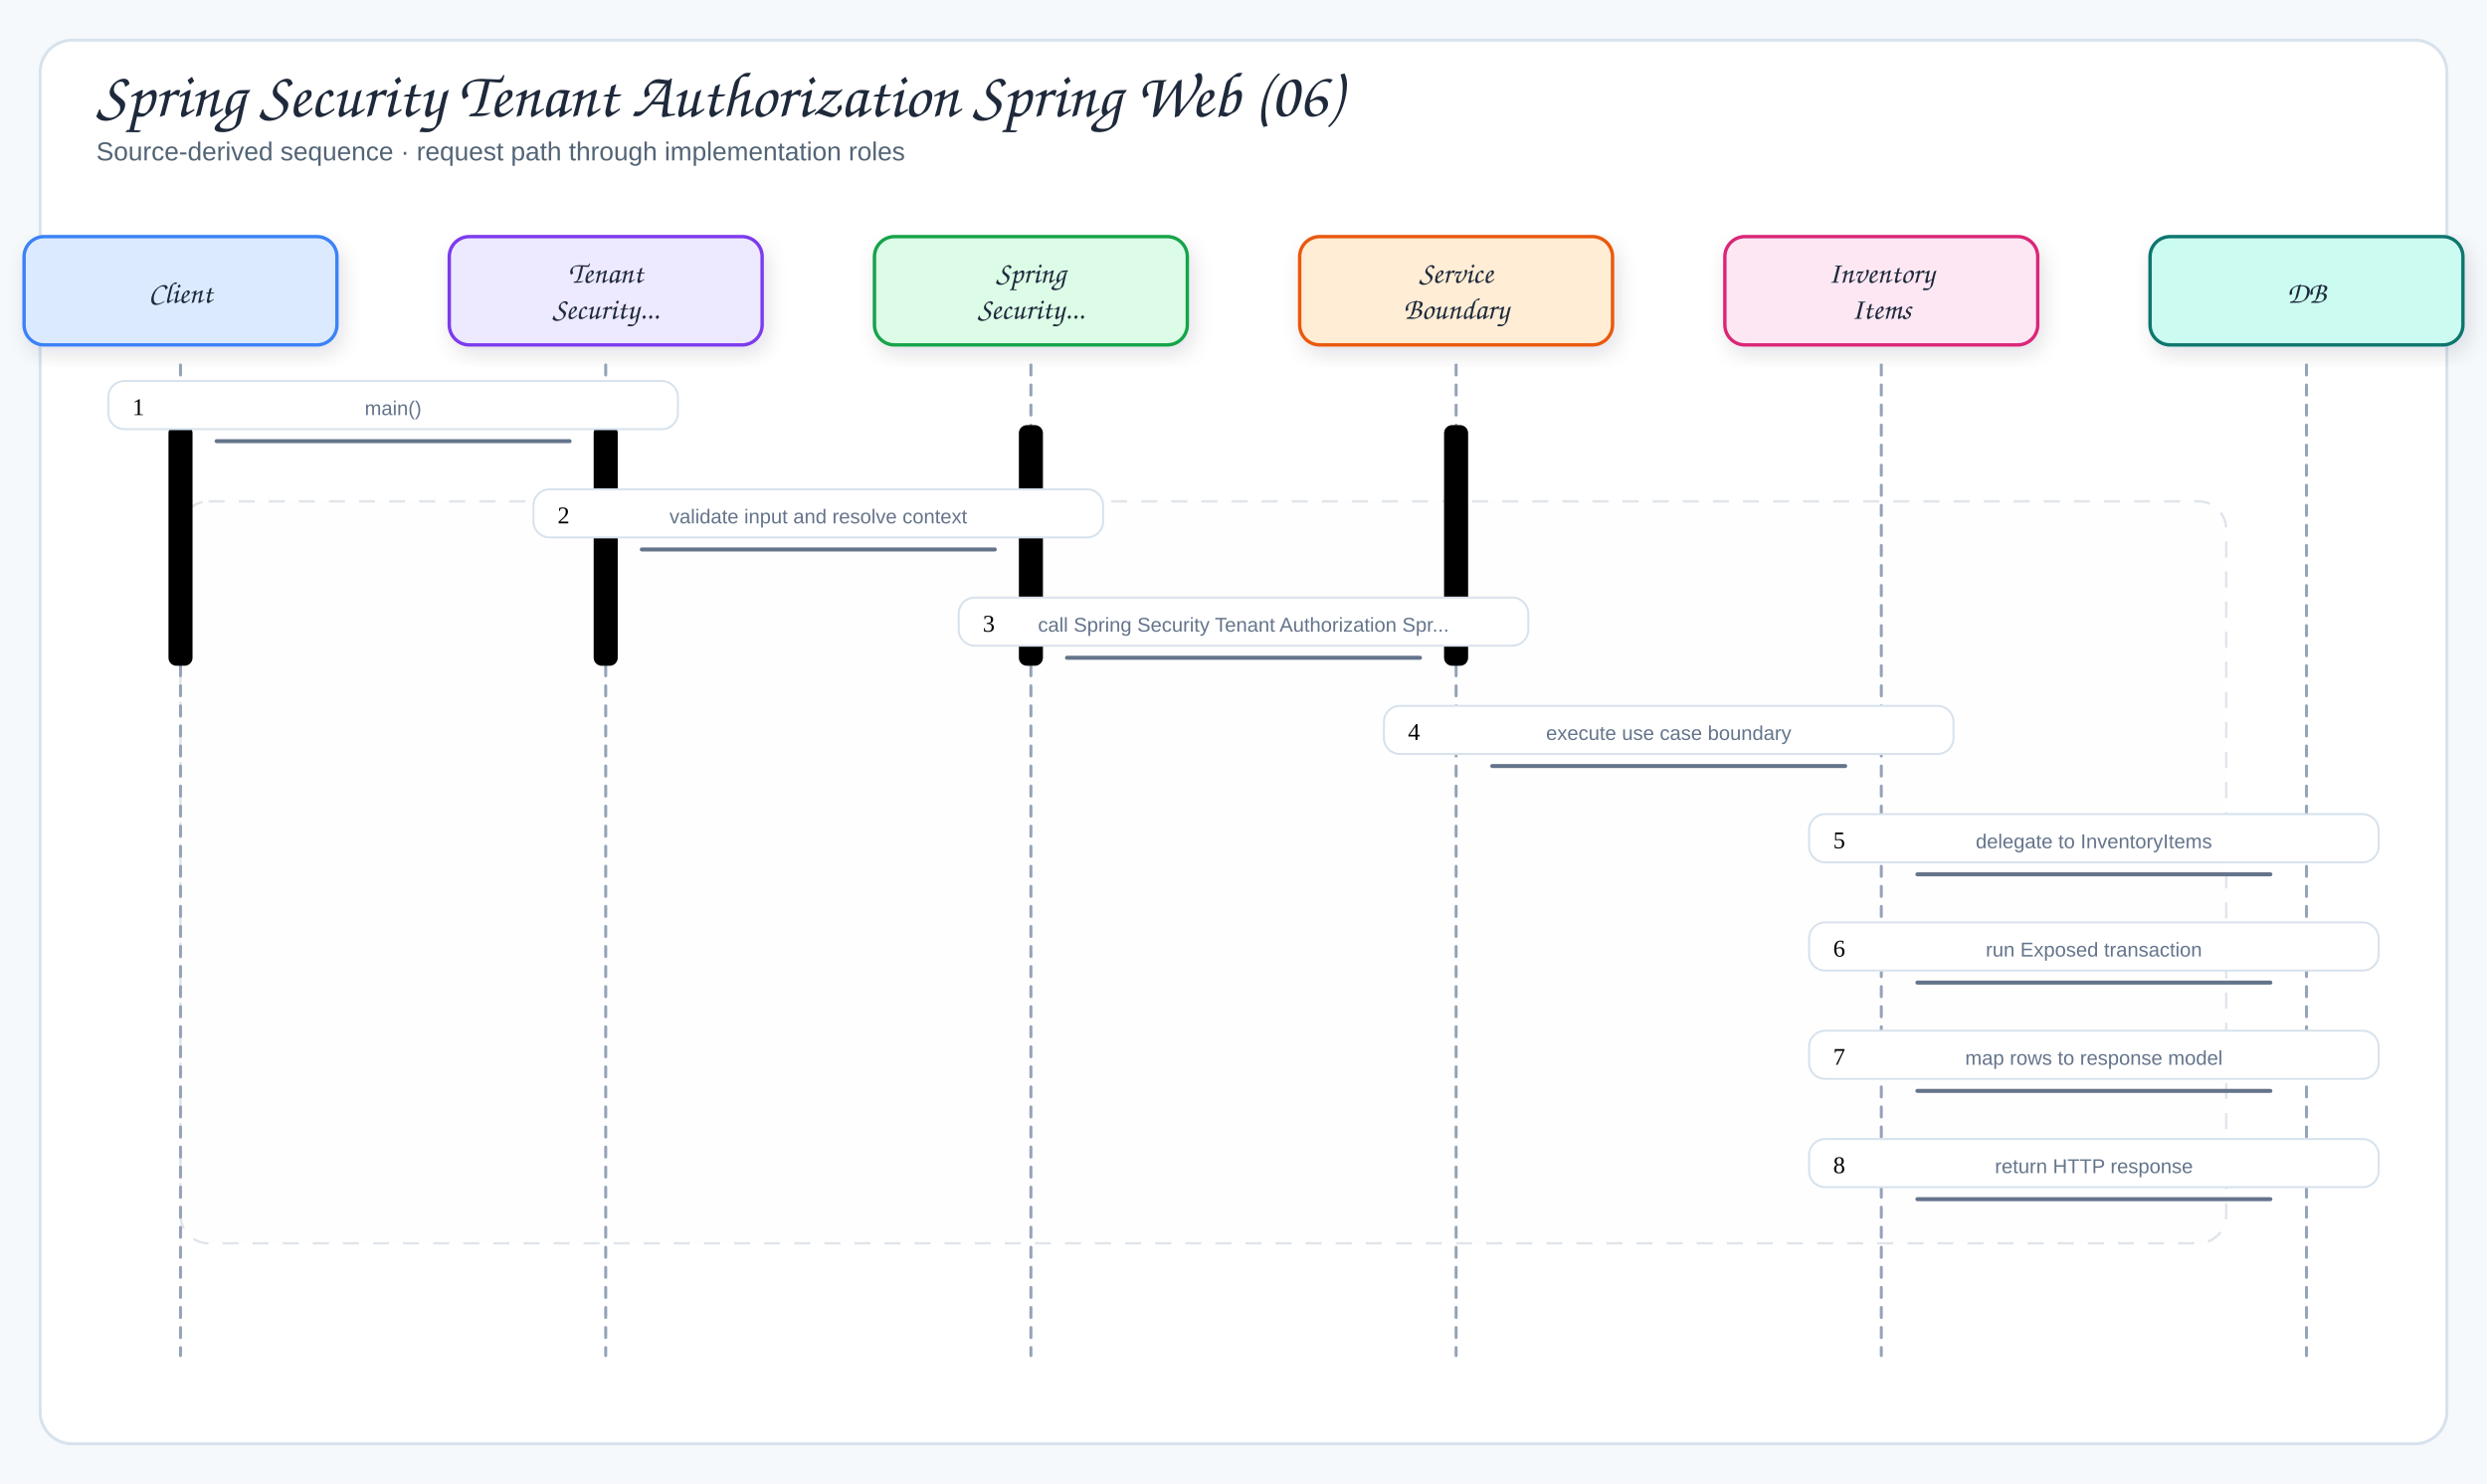
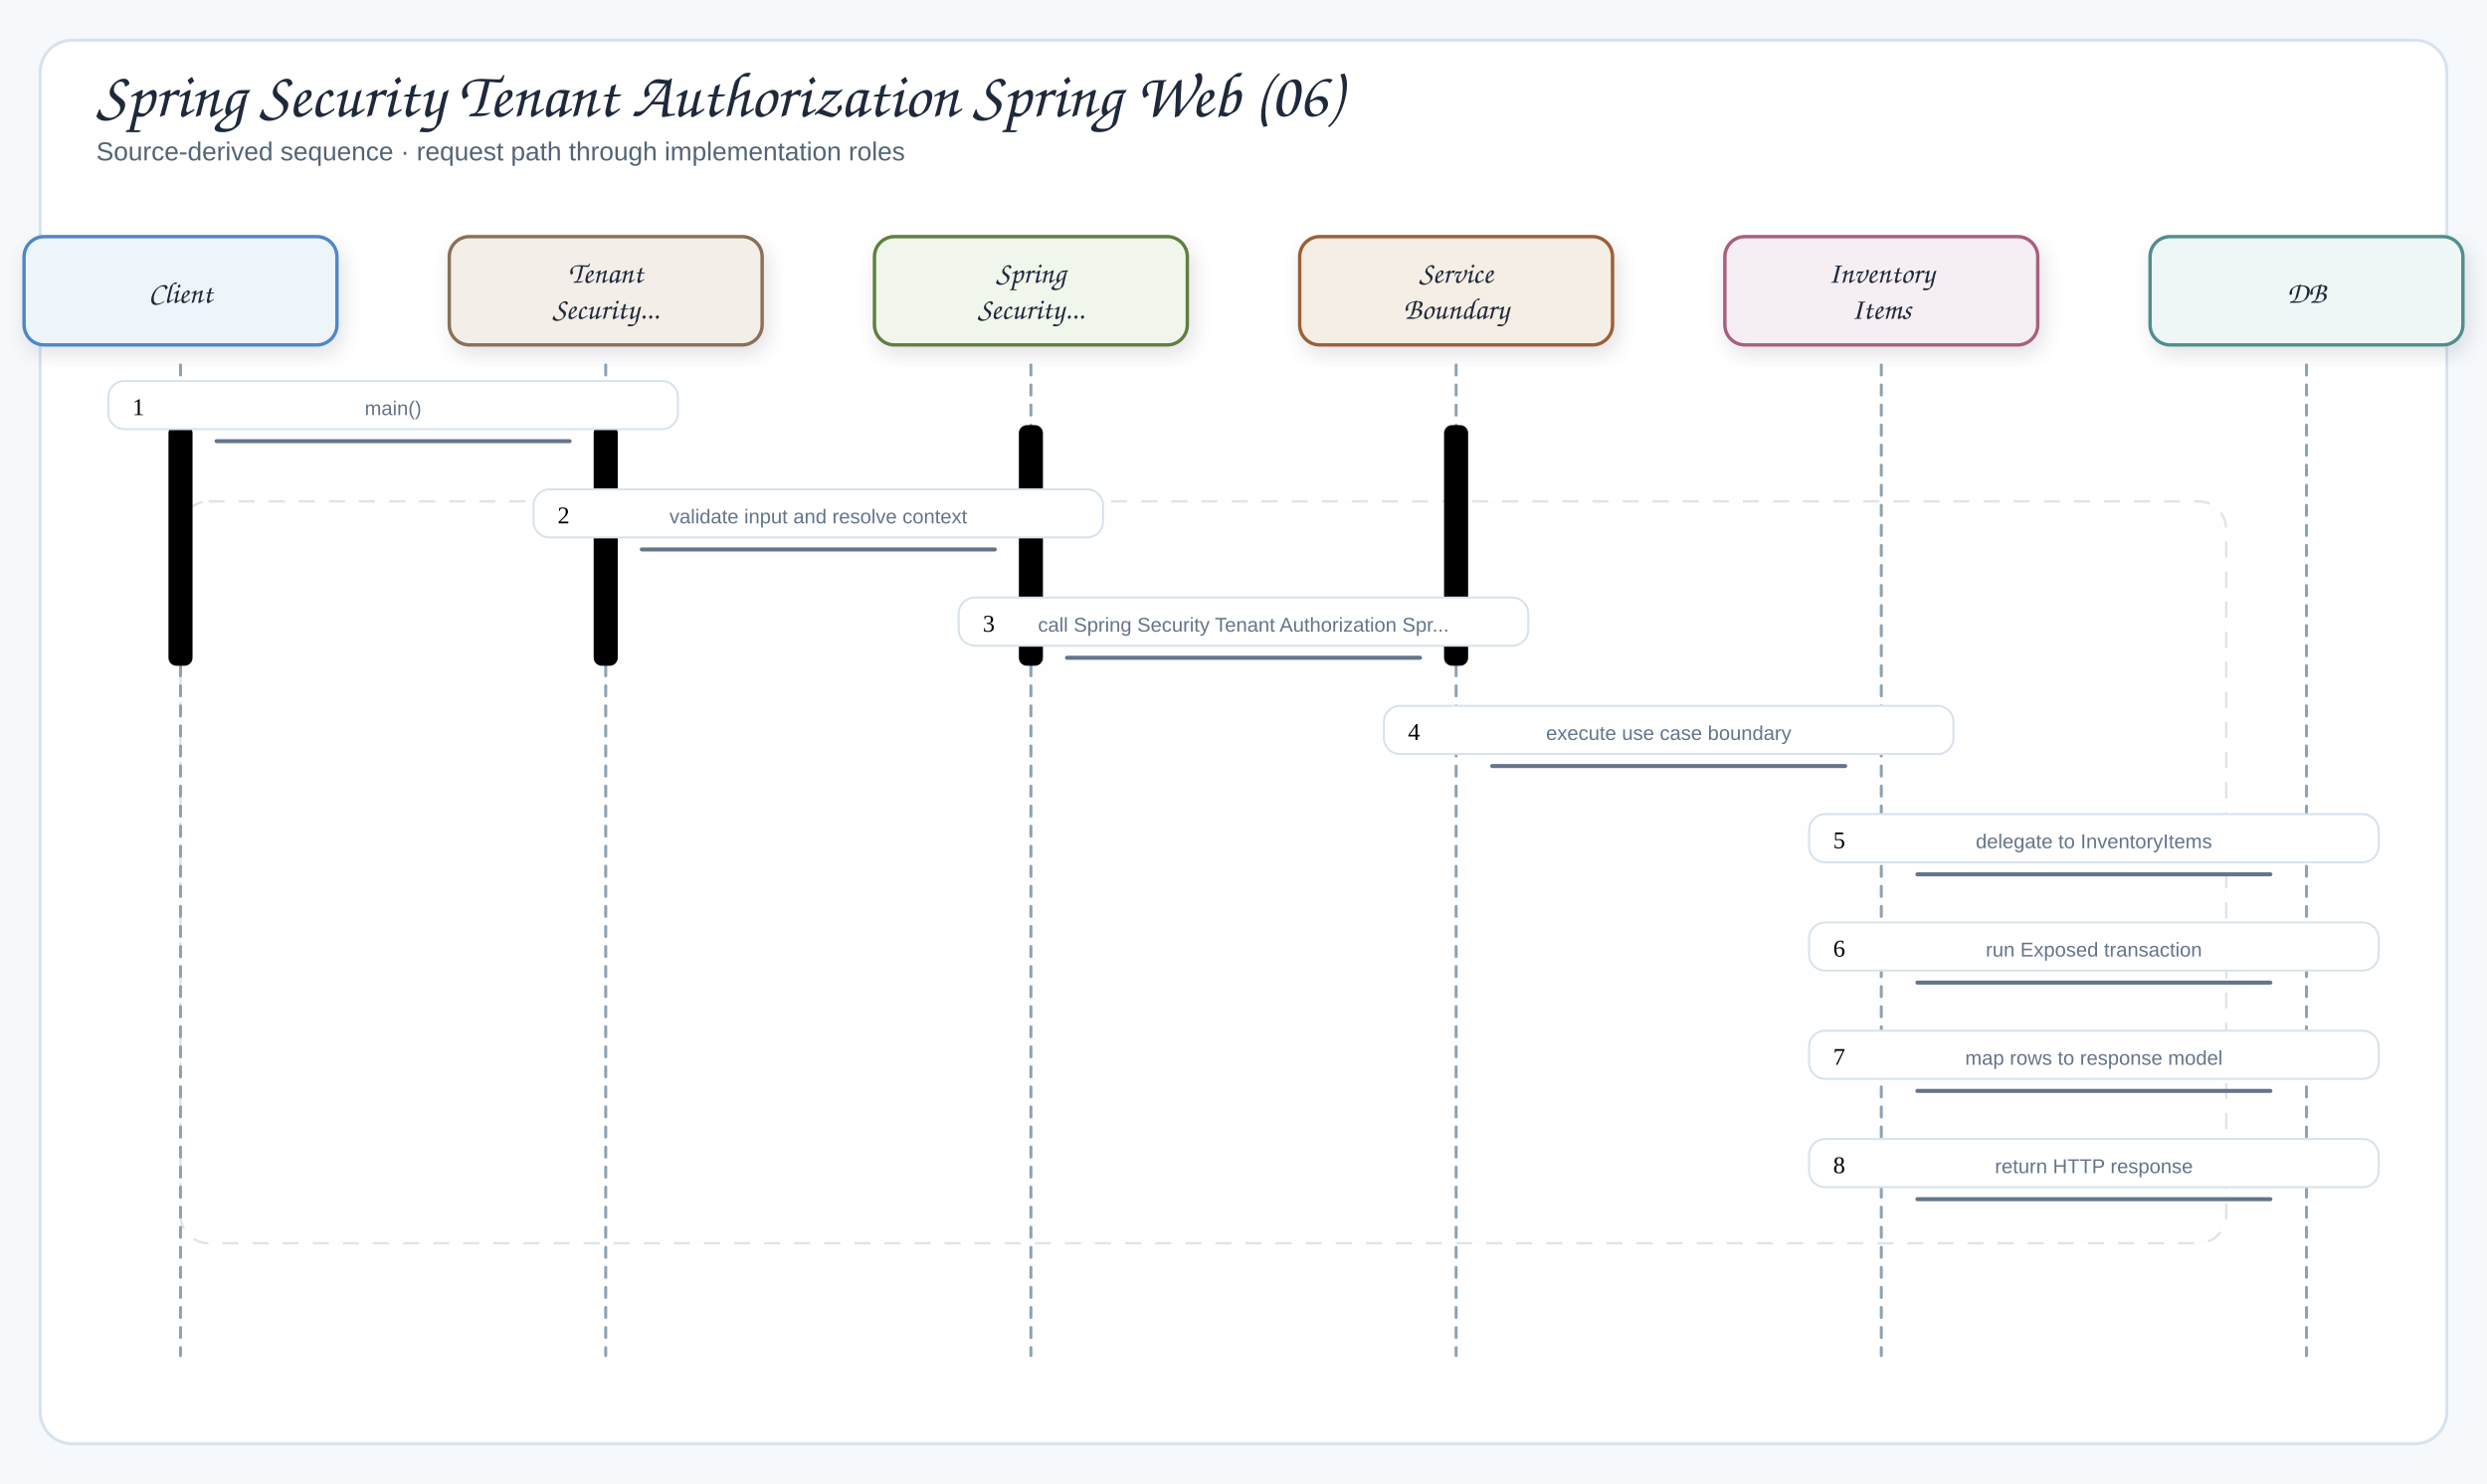
<svg xmlns="http://www.w3.org/2000/svg" viewBox="0 0 1240 740" width="1240" height="740" role="img" aria-label="Spring Security Tenant Authorization Spring Web (06)">
  <defs>
    <filter id="shadow" x="-10%" y="-10%" width="120%" height="130%">
      <feDropShadow dx="2" dy="4" stdDeviation="5" flood-color="#1f2937" flood-opacity="0.12" />
    </filter>
    <marker viewBox="0 0 10 10" id="arrow" markerUnits="userSpaceOnUse" markerWidth="10" markerHeight="10" refX="9" refY="5" orient="auto">
      <path d="M 0 0 L 10 5 L 0 10 Z" fill="#64748b" />
    </marker>
    <marker viewBox="0 0 10 10" id="inherit" markerUnits="userSpaceOnUse" markerWidth="10" markerHeight="10" refX="9" refY="5" orient="auto">
      <path d="M 0 0 L 10 5 L 0 10 Z" fill="#64748b" />
    </marker>
    <style>
  .canvas{fill:#f6f9fc}
  .frame{fill:#fff;stroke:#d7e2ec;stroke-width:1.5}
  .panel{fill:#f8fafc;stroke:#d7e2ec;stroke-width:1.2}
  .card{stroke-width:1.7;filter:url(#shadow)}
  .title{font-family:"Architects Daughter","Comic Sans MS",cursive;font-size:32px;fill:#1e293b}
  .subtitle{font-family:"Comic Sans MS","Comic Sans","Comic Neue",Arial,sans-serif;font-size:13px;fill:#536476}
-   .panelTitle{font-family:"Architects Daughter","Comic Sans MS",cursive;font-size:12px;letter-spacing:.08em;fill:#94a3b8}
+   .panelTitle{font-family:"Architects Daughter","Comic Sans MS",cursive;font-size:12px;letter-spacing:.08em;fill:#8ca2b4}
  .label{font-family:"Architects Daughter","Comic Sans MS",cursive;font-size:18px;fill:#1e293b}
  .smallLabel{font-family:"Architects Daughter","Comic Sans MS",cursive;font-size:15px;fill:#1e293b}
  .detail{font-family:"Comic Sans MS","Comic Sans","Comic Neue",Arial,sans-serif;font-size:12px;fill:#536476}
  .tiny{font-family:"Comic Sans MS","Comic Sans","Comic Neue",Arial,sans-serif;font-size:10px;fill:#64748b}
  .arrow{fill:none;stroke:#64748b;stroke-width:2;stroke-linecap:round;stroke-linejoin:round}
-   .softArrow{fill:none;stroke:#94a3b8;stroke-width:1.5;stroke-linecap:round;stroke-linejoin:round;stroke-dasharray:5 5}
+   .softArrow{fill:none;stroke:#8ca2b4;stroke-width:1.5;stroke-linecap:round;stroke-linejoin:round;stroke-dasharray:5 5}
  .inherit{fill:none;stroke:#64748b;stroke-width:1.7;stroke-linecap:round;stroke-linejoin:round}
  .divider{stroke:#cbd5e1;stroke-width:1.2;stroke-dasharray:6 6}
- .altRegion{fill:#f8fafc;fill-opacity:.055;stroke:#94a3b8;stroke-opacity:.28;stroke-width:1.2;stroke-dasharray:8 7}
+ .altRegion{fill:#f8fafc;fill-opacity:.055;stroke:#8ca2b4;stroke-opacity:.28;stroke-width:1.2;stroke-dasharray:8 7}
</style>
  </defs>
  <rect width="1240" height="740" class="canvas" />
  <rect x="20" y="20" width="1200" height="700" rx="16" class="frame" />
  <rect x="90" y="250" width="1020" height="370" rx="14" class="altRegion" />
  <text x="48" y="58" class="title">Spring Security Tenant Authorization Spring Web (06)</text>
  <text x="48" y="80" class="subtitle">Source-derived sequence · request path through implementation roles</text>
-   <rect x="12" y="118" width="156" height="54" rx="10" fill="#dbeafe" stroke="#3b82f6" class="card" />
+   <rect x="12" y="118" width="156" height="54" rx="10" fill="#eef5fa" stroke="#4f86c6" class="card" />
  <text x="90" y="151" class="smallLabel participant" text-anchor="middle">Client</text>
  <path d="M90,182 L90,676" class="softArrow lifeline" />
  <rect x="84" y="212" width="12" height="120" rx="4" class="activation" />
-   <rect x="224" y="118" width="156" height="54" rx="10" fill="#ede9fe" stroke="#7c3aed" class="card" />
+   <rect x="224" y="118" width="156" height="54" rx="10" fill="#f3eee8" stroke="#8a6f55" class="card" />
  <text x="302" y="141" class="smallLabel participant" text-anchor="middle">Tenant</text>
  <text x="302" y="159" class="smallLabel participant" text-anchor="middle">Security...</text>
  <path d="M302,182 L302,676" class="softArrow lifeline" />
  <rect x="296" y="212" width="12" height="120" rx="4" class="activation" />
-   <rect x="436" y="118" width="156" height="54" rx="10" fill="#dcfce7" stroke="#16a34a" class="card" />
+   <rect x="436" y="118" width="156" height="54" rx="10" fill="#f1f6ec" stroke="#5f7f3f" class="card" />
  <text x="514" y="141" class="smallLabel participant" text-anchor="middle">Spring</text>
  <text x="514" y="159" class="smallLabel participant" text-anchor="middle">Security...</text>
  <path d="M514,182 L514,676" class="softArrow lifeline" />
  <rect x="508" y="212" width="12" height="120" rx="4" class="activation" />
-   <rect x="648" y="118" width="156" height="54" rx="10" fill="#ffedd5" stroke="#ea580c" class="card" />
+   <rect x="648" y="118" width="156" height="54" rx="10" fill="#f5eee4" stroke="#9b5f38" class="card" />
  <text x="726" y="141" class="smallLabel participant" text-anchor="middle">Service</text>
  <text x="726" y="159" class="smallLabel participant" text-anchor="middle">Boundary</text>
  <path d="M726,182 L726,676" class="softArrow lifeline" />
  <rect x="720" y="212" width="12" height="120" rx="4" class="activation" />
-   <rect x="860" y="118" width="156" height="54" rx="10" fill="#fce7f3" stroke="#db2777" class="card" />
+   <rect x="860" y="118" width="156" height="54" rx="10" fill="#f5eef2" stroke="#a85f7f" class="card" />
  <text x="938" y="141" class="smallLabel participant" text-anchor="middle">Inventory</text>
  <text x="938" y="159" class="smallLabel participant" text-anchor="middle">Items</text>
  <path d="M938,182 L938,676" class="softArrow lifeline" />
-   <rect x="1072" y="118" width="156" height="54" rx="10" fill="#ccfbf1" stroke="#0f766e" class="card" />
+   <rect x="1072" y="118" width="156" height="54" rx="10" fill="#eef7f6" stroke="#4f8f8b" class="card" />
  <text x="1150" y="151" class="smallLabel participant" text-anchor="middle">DB</text>
  <path d="M1150,182 L1150,676" class="softArrow lifeline" />
  <path d="M108,220 L284,220" class="arrow" />
  <rect x="54" y="190" width="284" height="24" rx="8" fill="#fff" stroke="#d7e2ec" class="messageBand pill" />
  <text x="69" y="207" class="num" text-anchor="middle">1</text>
  <text x="196" y="207" class="tiny labelText" text-anchor="middle">main()</text>
  <path d="M320,274 L496,274" class="arrow" />
  <rect x="266" y="244" width="284" height="24" rx="8" fill="#fff" stroke="#d7e2ec" class="messageBand pill" />
  <text x="281" y="261" class="num" text-anchor="middle">2</text>
  <text x="408" y="261" class="tiny labelText" text-anchor="middle">validate input and resolve context</text>
  <path d="M532,328 L708,328" class="arrow" />
  <rect x="478" y="298" width="284" height="24" rx="8" fill="#fff" stroke="#d7e2ec" class="messageBand pill" />
  <text x="493" y="315" class="num" text-anchor="middle">3</text>
  <text x="620" y="315" class="tiny labelText" text-anchor="middle">call Spring Security Tenant Authorization Spr...</text>
  <path d="M744,382 L920,382" class="arrow" />
  <rect x="690" y="352" width="284" height="24" rx="8" fill="#fff" stroke="#d7e2ec" class="messageBand pill" />
  <text x="705" y="369" class="num" text-anchor="middle">4</text>
  <text x="832" y="369" class="tiny labelText" text-anchor="middle">execute use case boundary</text>
  <path d="M956,436 L1132,436" class="arrow" />
  <rect x="902" y="406" width="284" height="24" rx="8" fill="#fff" stroke="#d7e2ec" class="messageBand pill" />
  <text x="917" y="423" class="num" text-anchor="middle">5</text>
  <text x="1044" y="423" class="tiny labelText" text-anchor="middle">delegate to InventoryItems</text>
  <path d="M956,490 L1132,490" class="arrow" />
  <rect x="902" y="460" width="284" height="24" rx="8" fill="#fff" stroke="#d7e2ec" class="messageBand pill" />
  <text x="917" y="477" class="num" text-anchor="middle">6</text>
  <text x="1044" y="477" class="tiny labelText" text-anchor="middle">run Exposed transaction</text>
  <path d="M956,544 L1132,544" class="arrow" />
  <rect x="902" y="514" width="284" height="24" rx="8" fill="#fff" stroke="#d7e2ec" class="messageBand pill" />
  <text x="917" y="531" class="num" text-anchor="middle">7</text>
  <text x="1044" y="531" class="tiny labelText" text-anchor="middle">map rows to response model</text>
  <path d="M956,598 L1132,598" class="arrow" />
  <rect x="902" y="568" width="284" height="24" rx="8" fill="#fff" stroke="#d7e2ec" class="messageBand pill" />
  <text x="917" y="585" class="num" text-anchor="middle">8</text>
  <text x="1044" y="585" class="tiny labelText" text-anchor="middle">return HTTP response</text>
</svg>
